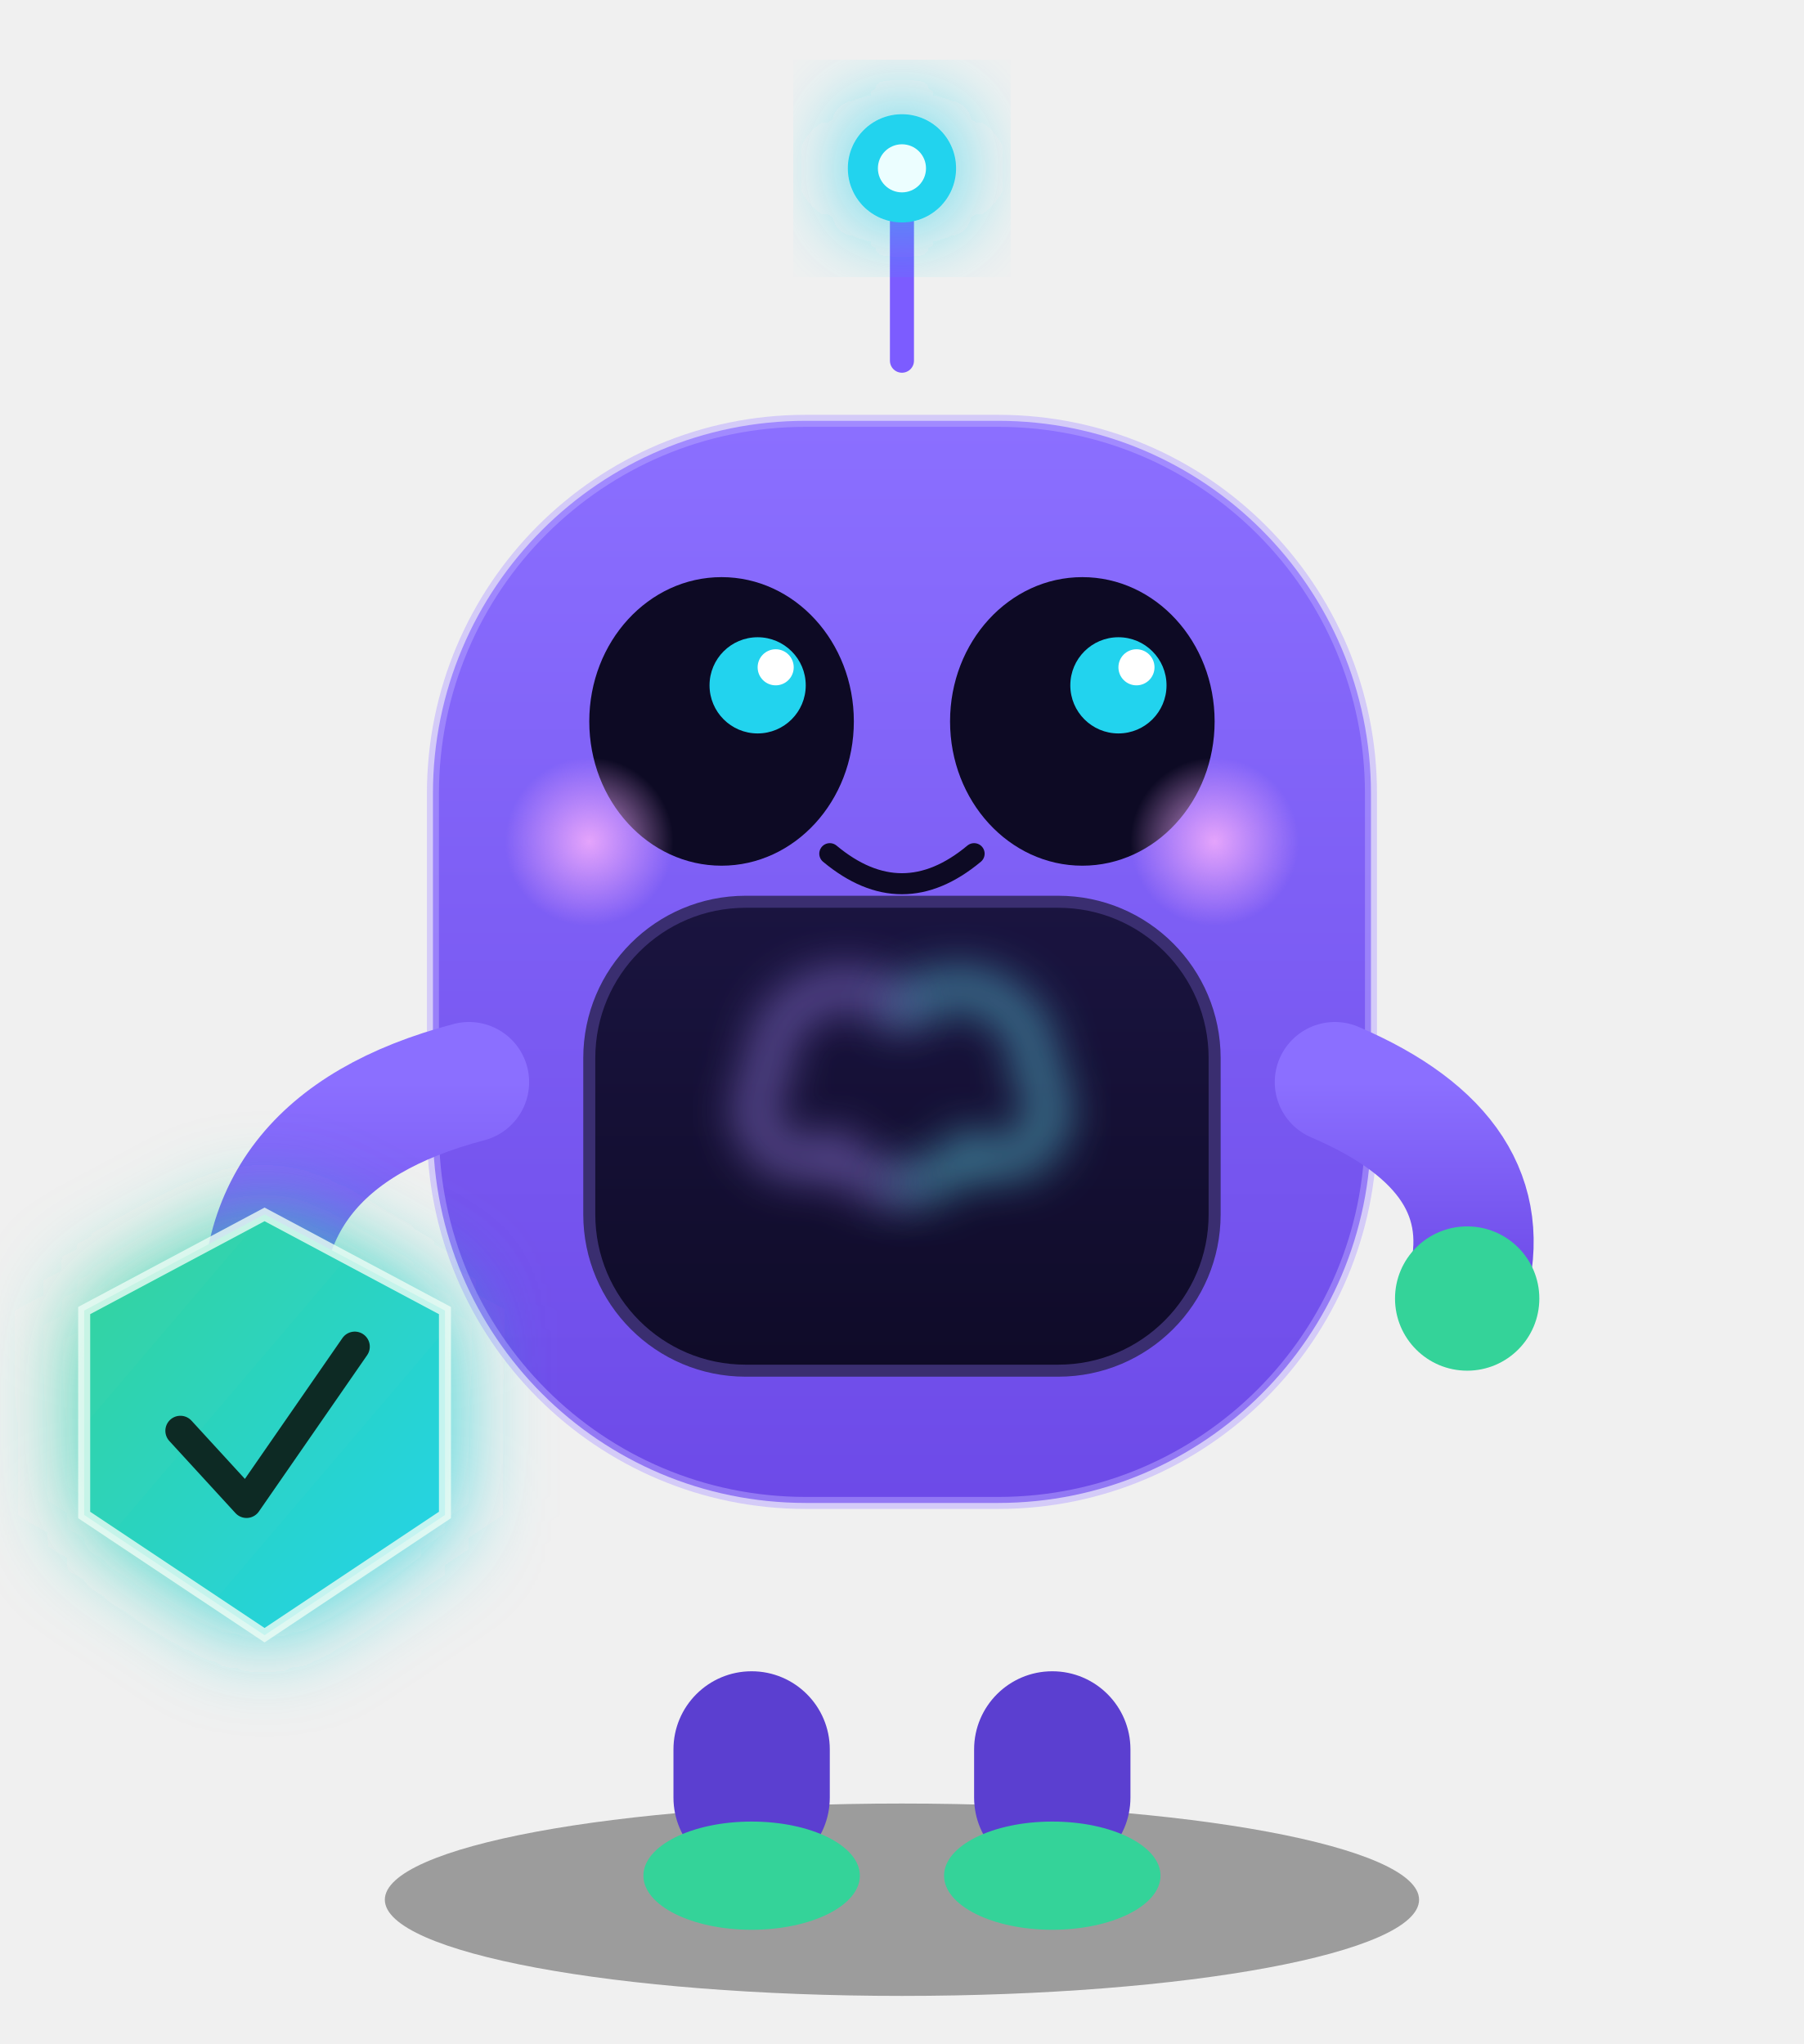
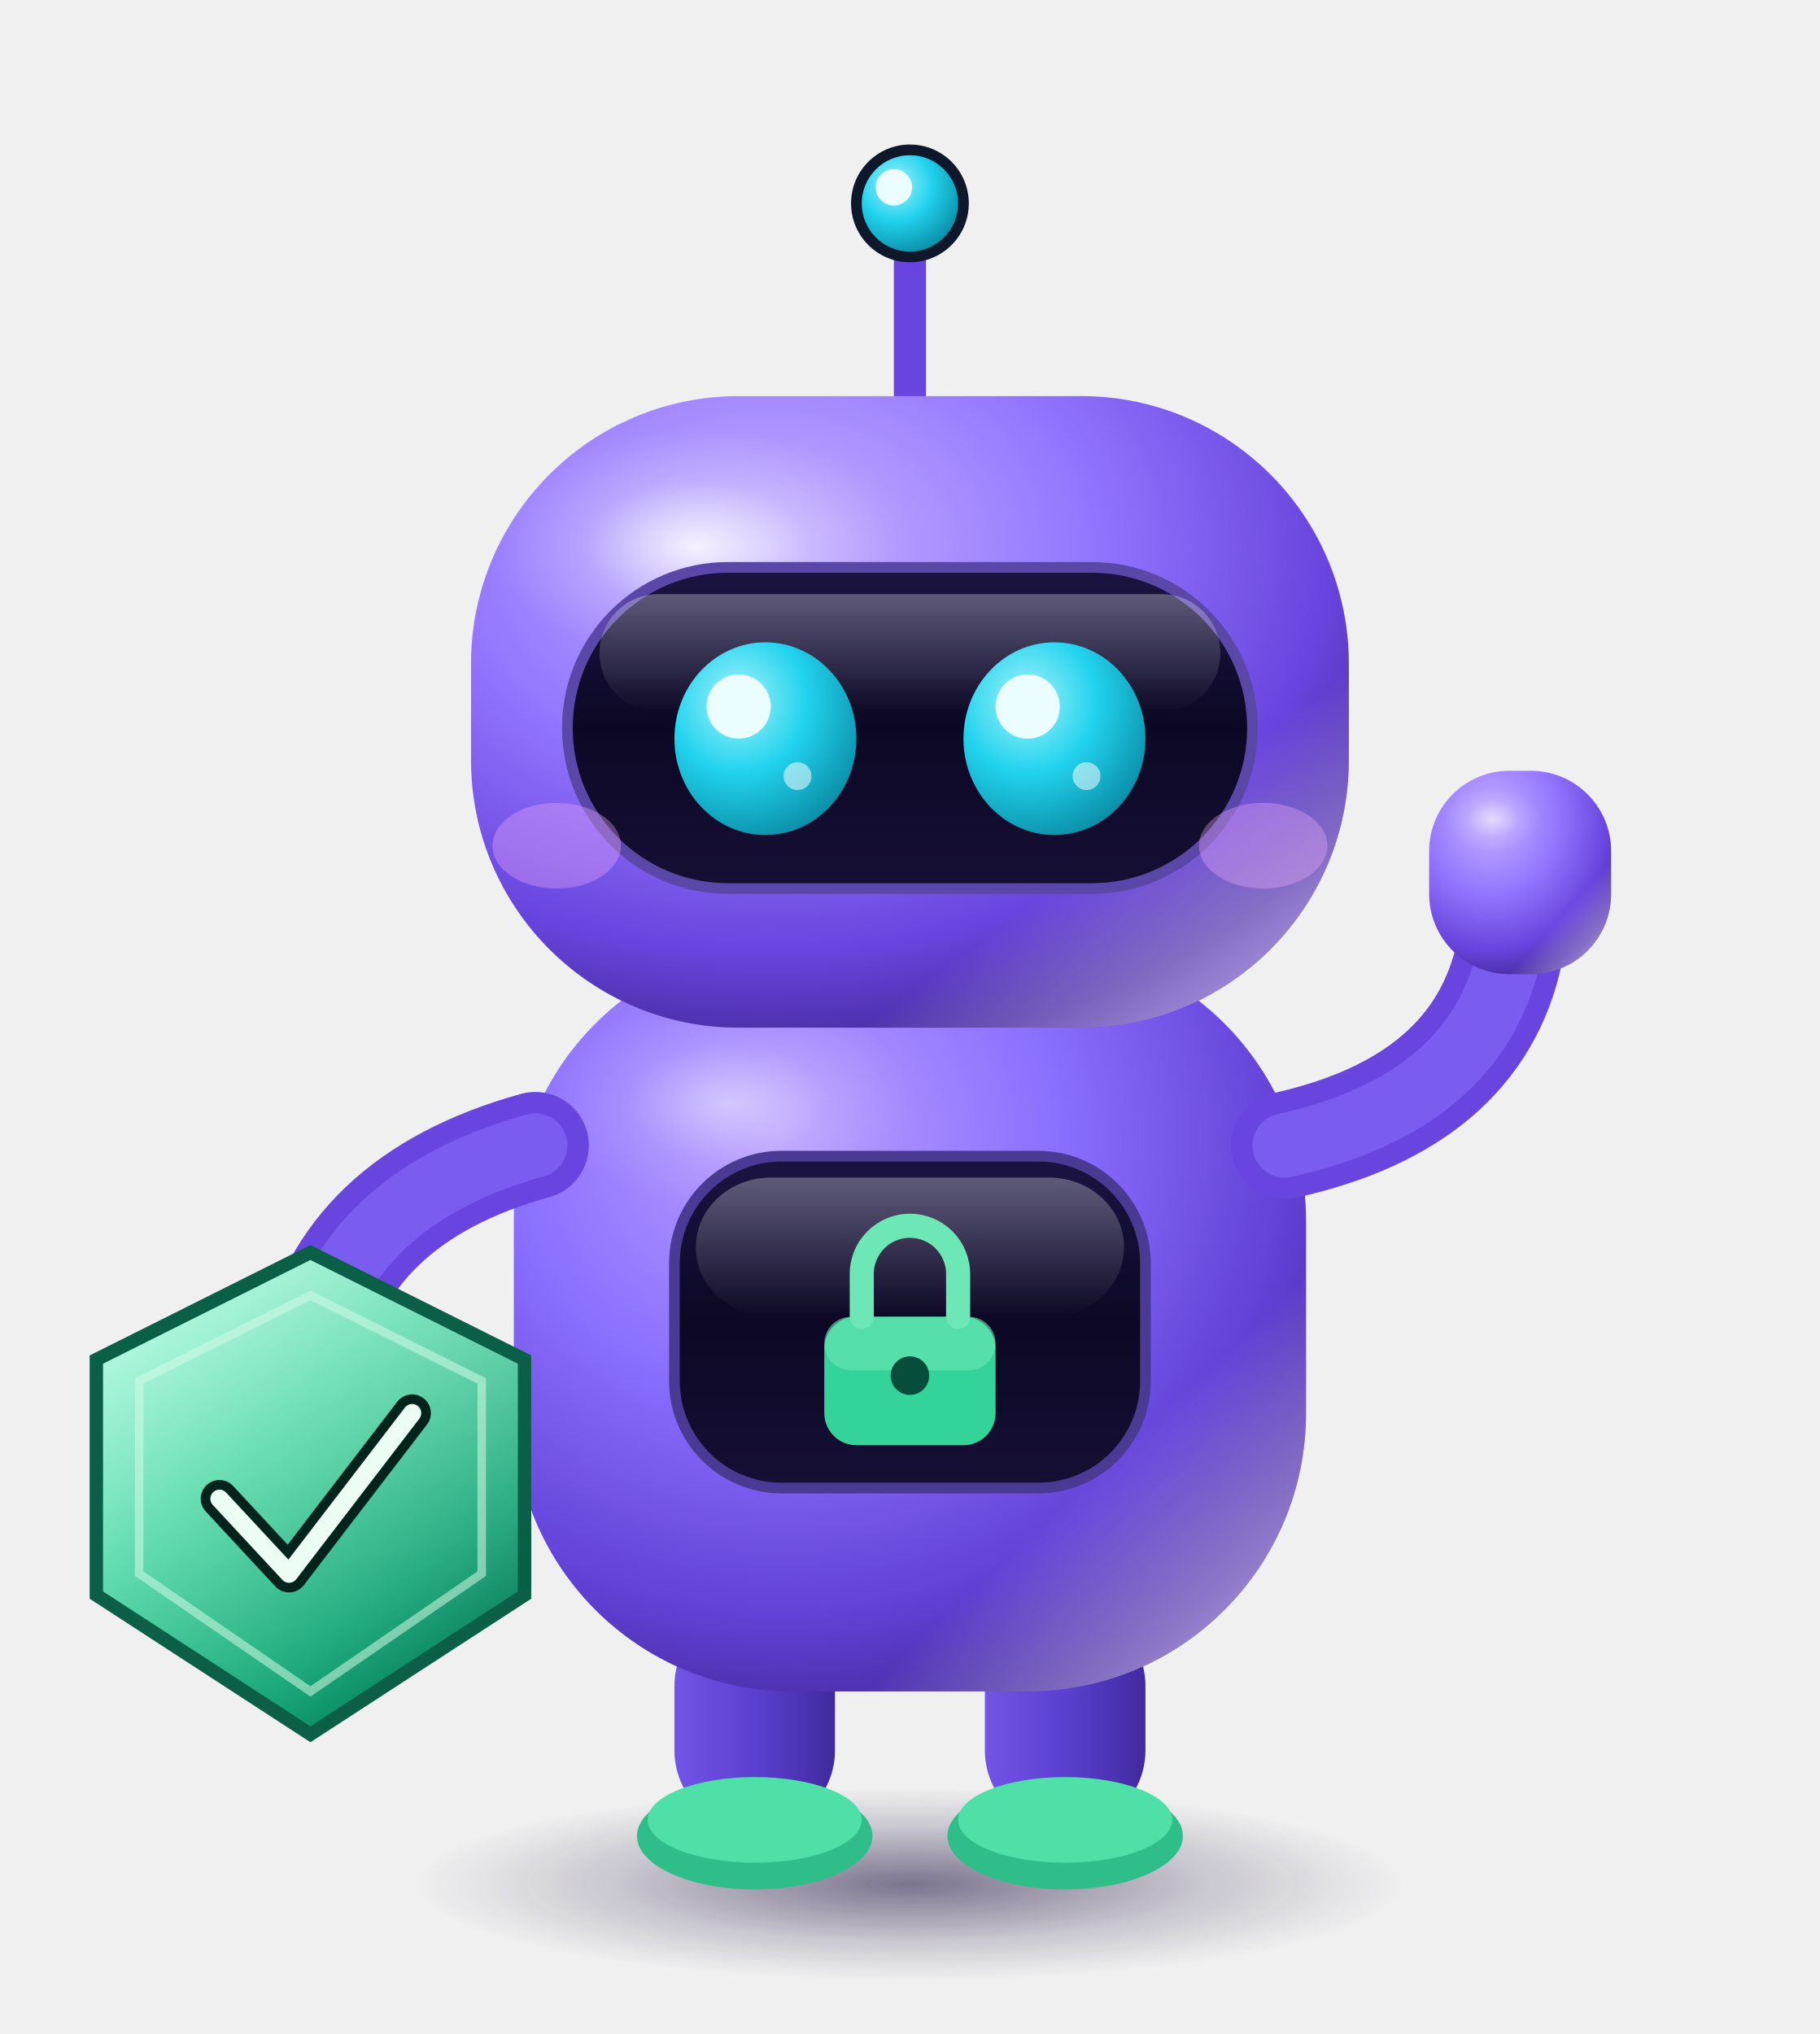
- <svg xmlns="http://www.w3.org/2000/svg" viewBox="0 0 300 340" width="300" height="340">
+ <svg xmlns="http://www.w3.org/2000/svg" viewBox="0 0 340 380" width="340" height="380">
  <defs>
-     <linearGradient id="body" x1="0" y1="0" x2="0" y2="1">
-       <stop offset="0" stop-color="#8B6FFF" />
-       <stop offset="1" stop-color="#6D4AE8" />
+     <radialGradient id="s_body" cx="0.34" cy="0.26" r="0.82">
+       <stop offset="0" stop-color="#B9A0FF" />
+       <stop offset="0.42" stop-color="#8B6FFF" />
+       <stop offset="0.78" stop-color="#6141D6" />
+       <stop offset="1" stop-color="#3F2795" />
+     </radialGradient>
+     <radialGradient id="s_head" cx="0.34" cy="0.24" r="0.8">
+       <stop offset="0" stop-color="#C6B1FF" />
+       <stop offset="0.45" stop-color="#9377FF" />
+       <stop offset="0.8" stop-color="#6845DE" />
+       <stop offset="1" stop-color="#452B9E" />
+     </radialGradient>
+     <linearGradient id="s_rim" x1="0" y1="0" x2="1" y2="1">
+       <stop offset="0" stop-color="#E9DEFF" stop-opacity="0" />
+       <stop offset="0.72" stop-color="#E9DEFF" stop-opacity="0" />
+       <stop offset="1" stop-color="#DCC9FF" stop-opacity="0.85" />
    </linearGradient>
-     <linearGradient id="belly" x1="0" y1="0" x2="0" y2="1">
-       <stop offset="0" stop-color="#1a1440" />
-       <stop offset="1" stop-color="#0f0b28" />
+     <radialGradient id="s_spec" cx="0.5" cy="0.5" r="0.5">
+       <stop offset="0" stop-color="#FFFFFF" stop-opacity="0.85" />
+       <stop offset="0.55" stop-color="#FFFFFF" stop-opacity="0.18" />
+       <stop offset="1" stop-color="#FFFFFF" stop-opacity="0" />
+     </radialGradient>
+     <radialGradient id="s_shadow" cx="0.5" cy="0.5" r="0.5">
+       <stop offset="0" stop-color="#1A0F3D" stop-opacity="0.55" />
+       <stop offset="0.6" stop-color="#1A0F3D" stop-opacity="0.18" />
+       <stop offset="1" stop-color="#1A0F3D" stop-opacity="0" />
+     </radialGradient>
+     <linearGradient id="s_visor" x1="0" y1="0" x2="0" y2="1">
+       <stop offset="0" stop-color="#1B1442" />
+       <stop offset="0.5" stop-color="#0C0824" />
+       <stop offset="1" stop-color="#160F35" />
    </linearGradient>
-     <linearGradient id="shield" x1="0" y1="0" x2="1" y2="1">
-       <stop offset="0" stop-color="#34D399" />
-       <stop offset="1" stop-color="#22D3EE" />
+     <linearGradient id="s_gloss" x1="0" y1="0" x2="0" y2="1">
+       <stop offset="0" stop-color="#FFFFFF" stop-opacity="0.30" />
+       <stop offset="1" stop-color="#FFFFFF" stop-opacity="0" />
    </linearGradient>
-     <radialGradient id="cheek" cx="0.5" cy="0.5" r="0.5">
-       <stop offset="0" stop-color="#F0ABFC" stop-opacity="0.9" />
-       <stop offset="1" stop-color="#F0ABFC" stop-opacity="0" />
+     <linearGradient id="s_shield" x1="0.15" y1="0" x2="0.9" y2="1">
+       <stop offset="0" stop-color="#7DF7CE" />
+       <stop offset="0.35" stop-color="#34D399" />
+       <stop offset="0.72" stop-color="#12A374" />
+       <stop offset="1" stop-color="#0A6E52" />
+     </linearGradient>
+     <linearGradient id="s_shieldGloss" x1="0" y1="0" x2="0.4" y2="1">
+       <stop offset="0" stop-color="#FFFFFF" stop-opacity="0.55" />
+       <stop offset="1" stop-color="#FFFFFF" stop-opacity="0" />
+     </linearGradient>
+     <radialGradient id="s_eye" cx="0.35" cy="0.3" r="0.75">
+       <stop offset="0" stop-color="#A5F3FC" />
+       <stop offset="0.5" stop-color="#22D3EE" />
+       <stop offset="1" stop-color="#0B8FA8" />
    </radialGradient>
-     <filter id="soft" x="-40%" y="-40%" width="180%" height="180%">
-       <feGaussianBlur stdDeviation="4" />
-     </filter>
-     <filter id="dropg" x="-50%" y="-50%" width="200%" height="200%">
-       <feGaussianBlur stdDeviation="8" result="b" />
-       <feMerge>
-         <feMergeNode in="b" />
-         <feMergeNode in="SourceGraphic" />
-       </feMerge>
-     </filter>
+     <linearGradient id="s_leg" x1="0" y1="0" x2="1" y2="0">
+       <stop offset="0" stop-color="#7355E6" />
+       <stop offset="0.5" stop-color="#5B3FD0" />
+       <stop offset="1" stop-color="#412A9E" />
+     </linearGradient>
  </defs>
-   <ellipse cx="150" cy="316" rx="86" ry="16" fill="#000" opacity="0.35" />
-   <g fill="#5B3FD0">
-     <rect x="112" y="278" width="26" height="34" rx="13" />
-     <rect x="162" y="278" width="26" height="34" rx="13" />
+   <ellipse cx="170" cy="352" rx="92" ry="18" fill="url(#s_shadow)" />
+   <g>
+     <rect x="126" y="300" width="30" height="42" rx="15" fill="url(#s_leg)" />
+     <rect x="184" y="300" width="30" height="42" rx="15" fill="url(#s_leg)" />
+     <ellipse cx="141" cy="343" rx="22" ry="10" fill="#2FBE8A" />
+     <ellipse cx="141" cy="340" rx="20" ry="8" fill="#4FE0A8" />
+     <ellipse cx="199" cy="343" rx="22" ry="10" fill="#2FBE8A" />
+     <ellipse cx="199" cy="340" rx="20" ry="8" fill="#4FE0A8" />
  </g>
-   <g fill="#34D399">
-     <ellipse cx="125" cy="312" rx="18" ry="9" />
-     <ellipse cx="175" cy="312" rx="18" ry="9" />
+   <path d="M170,74 L170,44" stroke="#6845DE" stroke-width="6" stroke-linecap="round" />
+   <circle cx="170" cy="38" r="11" fill="#0F172A" />
+   <circle cx="170" cy="38" r="9" fill="url(#s_eye)" />
+   <circle cx="167" cy="35" r="3.4" fill="#F0FEFF" opacity="0.95" />
+   <rect x="96" y="176" width="148" height="140" rx="52" fill="url(#s_body)" />
+   <rect x="96" y="176" width="148" height="140" rx="52" fill="url(#s_rim)" />
+   <ellipse cx="136" cy="206" rx="34" ry="20" fill="url(#s_spec)" opacity="0.55" />
+   <rect x="126" y="216" width="88" height="62" rx="20" fill="url(#s_visor)" stroke="#4B3A94" stroke-width="2" />
+   <rect x="130" y="220" width="80" height="26" rx="14" fill="url(#s_gloss)" />
+   <g transform="translate(170,250)">
+     <rect x="-16" y="-4" width="32" height="24" rx="6" fill="#34D399" />
+     <rect x="-16" y="-4" width="32" height="10" rx="5" fill="#6EE7B7" opacity="0.6" />
+     <path d="M-9,-4 L-9,-12 A9,9 0 0 1 9,-12 L9,-4" fill="none" stroke="#6EE7B7" stroke-width="4.5" stroke-linecap="round" />
+     <circle cx="0" cy="7" r="3.6" fill="#064E3B" />
  </g>
-   <line x1="150" y1="60" x2="150" y2="34" stroke="#7C5CFF" stroke-width="4" stroke-linecap="round" />
-   <circle cx="150" cy="28" r="9" fill="#22D3EE" filter="url(#dropg)" />
-   <circle cx="150" cy="28" r="4" fill="#ECFEFF" />
-   <rect x="72" y="70" width="156" height="180" rx="62" fill="url(#body)" />
-   <rect x="72" y="70" width="156" height="180" rx="62" fill="none" stroke="#B8A5FF" stroke-width="2" opacity="0.5" />
-   <rect x="98" y="150" width="104" height="78" rx="26" fill="url(#belly)" stroke="#3A2E70" stroke-width="2" />
-   <path d="M150,168 C146,164 139,163 134,166 C129,169 127,174 128,179 C125,181 124,186 127,190 C130,194 136,194 139,191 C141,195 145,197 150,197" fill="none" stroke="#A78BFA" stroke-width="3" stroke-linecap="round" filter="url(#soft)" />
-   <path d="M150,168 C154,164 161,163 166,166 C171,169 173,174 172,179 C175,181 176,186 173,190 C170,194 164,194 161,191 C159,195 155,197 150,197" fill="none" stroke="#67E8F9" stroke-width="3" stroke-linecap="round" filter="url(#soft)" />
+   <rect x="88" y="74" width="164" height="118" rx="50" fill="url(#s_head)" />
+   <rect x="88" y="74" width="164" height="118" rx="50" fill="url(#s_rim)" />
+   <ellipse cx="130" cy="102" rx="38" ry="22" fill="url(#s_spec)" />
+   <rect x="106" y="106" width="128" height="60" rx="30" fill="url(#s_visor)" stroke="#5B47A8" stroke-width="2" />
+   <rect x="112" y="111" width="116" height="22" rx="11" fill="url(#s_gloss)" />
  <g>
-     <ellipse cx="120" cy="120" rx="22" ry="24" fill="#0d0a24" />
-     <ellipse cx="180" cy="120" rx="22" ry="24" fill="#0d0a24" />
-     <circle cx="126" cy="114" r="8" fill="#22D3EE" />
-     <circle cx="129" cy="111" r="3" fill="#fff" />
-     <circle cx="186" cy="114" r="8" fill="#22D3EE" />
-     <circle cx="189" cy="111" r="3" fill="#fff" />
+     <ellipse cx="143" cy="138" rx="17" ry="18" fill="url(#s_eye)" />
+     <ellipse cx="197" cy="138" rx="17" ry="18" fill="url(#s_eye)" />
+     <circle cx="138" cy="132" r="6" fill="#F0FEFF" opacity="0.95" />
+     <circle cx="192" cy="132" r="6" fill="#F0FEFF" opacity="0.95" />
+     <circle cx="149" cy="145" r="2.6" fill="#F0FEFF" opacity="0.55" />
+     <circle cx="203" cy="145" r="2.6" fill="#F0FEFF" opacity="0.55" />
  </g>
-   <circle cx="98" cy="140" r="14" fill="url(#cheek)" />
-   <circle cx="202" cy="140" r="14" fill="url(#cheek)" />
-   <path d="M138,142 Q150,152 162,142" fill="none" stroke="#0d0a24" stroke-width="3.5" stroke-linecap="round" />
-   <path d="M78,180 Q40,190 44,224" fill="none" stroke="url(#body)" stroke-width="20" stroke-linecap="round" />
-   <g transform="translate(44,236)">
-     <path d="M0,-34 L30,-18 L30,16 L0,36 L-30,16 L-30,-18 Z" fill="url(#shield)" filter="url(#dropg)" />
-     <path d="M0,-34 L30,-18 L30,16 L0,36 L-30,16 L-30,-18 Z" fill="none" stroke="#ECFDF5" stroke-width="2" opacity="0.8" />
-     <path d="M-14,2 L-3,14 L15,-12" fill="none" stroke="#0d2a24" stroke-width="5" stroke-linecap="round" stroke-linejoin="round" />
+   <ellipse cx="104" cy="158" rx="12" ry="8" fill="#F0ABFC" opacity="0.35" />
+   <ellipse cx="236" cy="158" rx="12" ry="8" fill="#F0ABFC" opacity="0.35" />
+   <path d="M100,214 Q64,224 58,254" fill="none" stroke="#6845DE" stroke-width="20" stroke-linecap="round" />
+   <path d="M100,214 Q64,224 58,254" fill="none" stroke="#8B6FFF" stroke-width="12" stroke-linecap="round" opacity="0.55" />
+   <g transform="translate(58,278)">
+     <path d="M0,-44 L40,-24 L40,20 L0,46 L-40,20 L-40,-24 Z" fill="url(#s_shield)" />
+     <path d="M0,-44 L40,-24 L40,20 L0,46 L-40,20 L-40,-24 Z" fill="url(#s_shieldGloss)" />
+     <path d="M0,-44 L40,-24 L40,20 L0,46 L-40,20 L-40,-24 Z" fill="none" stroke="#0A5F46" stroke-width="2.5" />
+     <path d="M0,-36 L32,-20 L32,16 L0,38 L-32,16 L-32,-20 Z" fill="none" stroke="#D1FAE5" stroke-width="1.6" opacity="0.55" />
+     <path d="M-17,2 L-4,16 L19,-14" fill="none" stroke="#04241B" stroke-width="7" stroke-linecap="round" stroke-linejoin="round" />
+     <path d="M-17,2 L-4,16 L19,-14" fill="none" stroke="#ECFDF5" stroke-width="3.4" stroke-linecap="round" stroke-linejoin="round" />
  </g>
-   <path d="M222,180 Q250,192 244,214" fill="none" stroke="url(#body)" stroke-width="20" stroke-linecap="round" />
-   <circle cx="244" cy="216" r="12" fill="#34D399" />
+   <path d="M240,214 Q276,206 282,178" fill="none" stroke="#6845DE" stroke-width="20" stroke-linecap="round" />
+   <path d="M240,214 Q276,206 282,178" fill="none" stroke="#8B6FFF" stroke-width="12" stroke-linecap="round" opacity="0.55" />
+   <g transform="translate(284,164)">
+     <rect x="-17" y="-20" width="34" height="38" rx="15" fill="url(#s_head)" />
+     <rect x="-17" y="-20" width="34" height="38" rx="15" fill="url(#s_rim)" />
+     <ellipse cx="-5" cy="-11" rx="9" ry="6" fill="url(#s_spec)" opacity="0.6" />
+   </g>
</svg>
